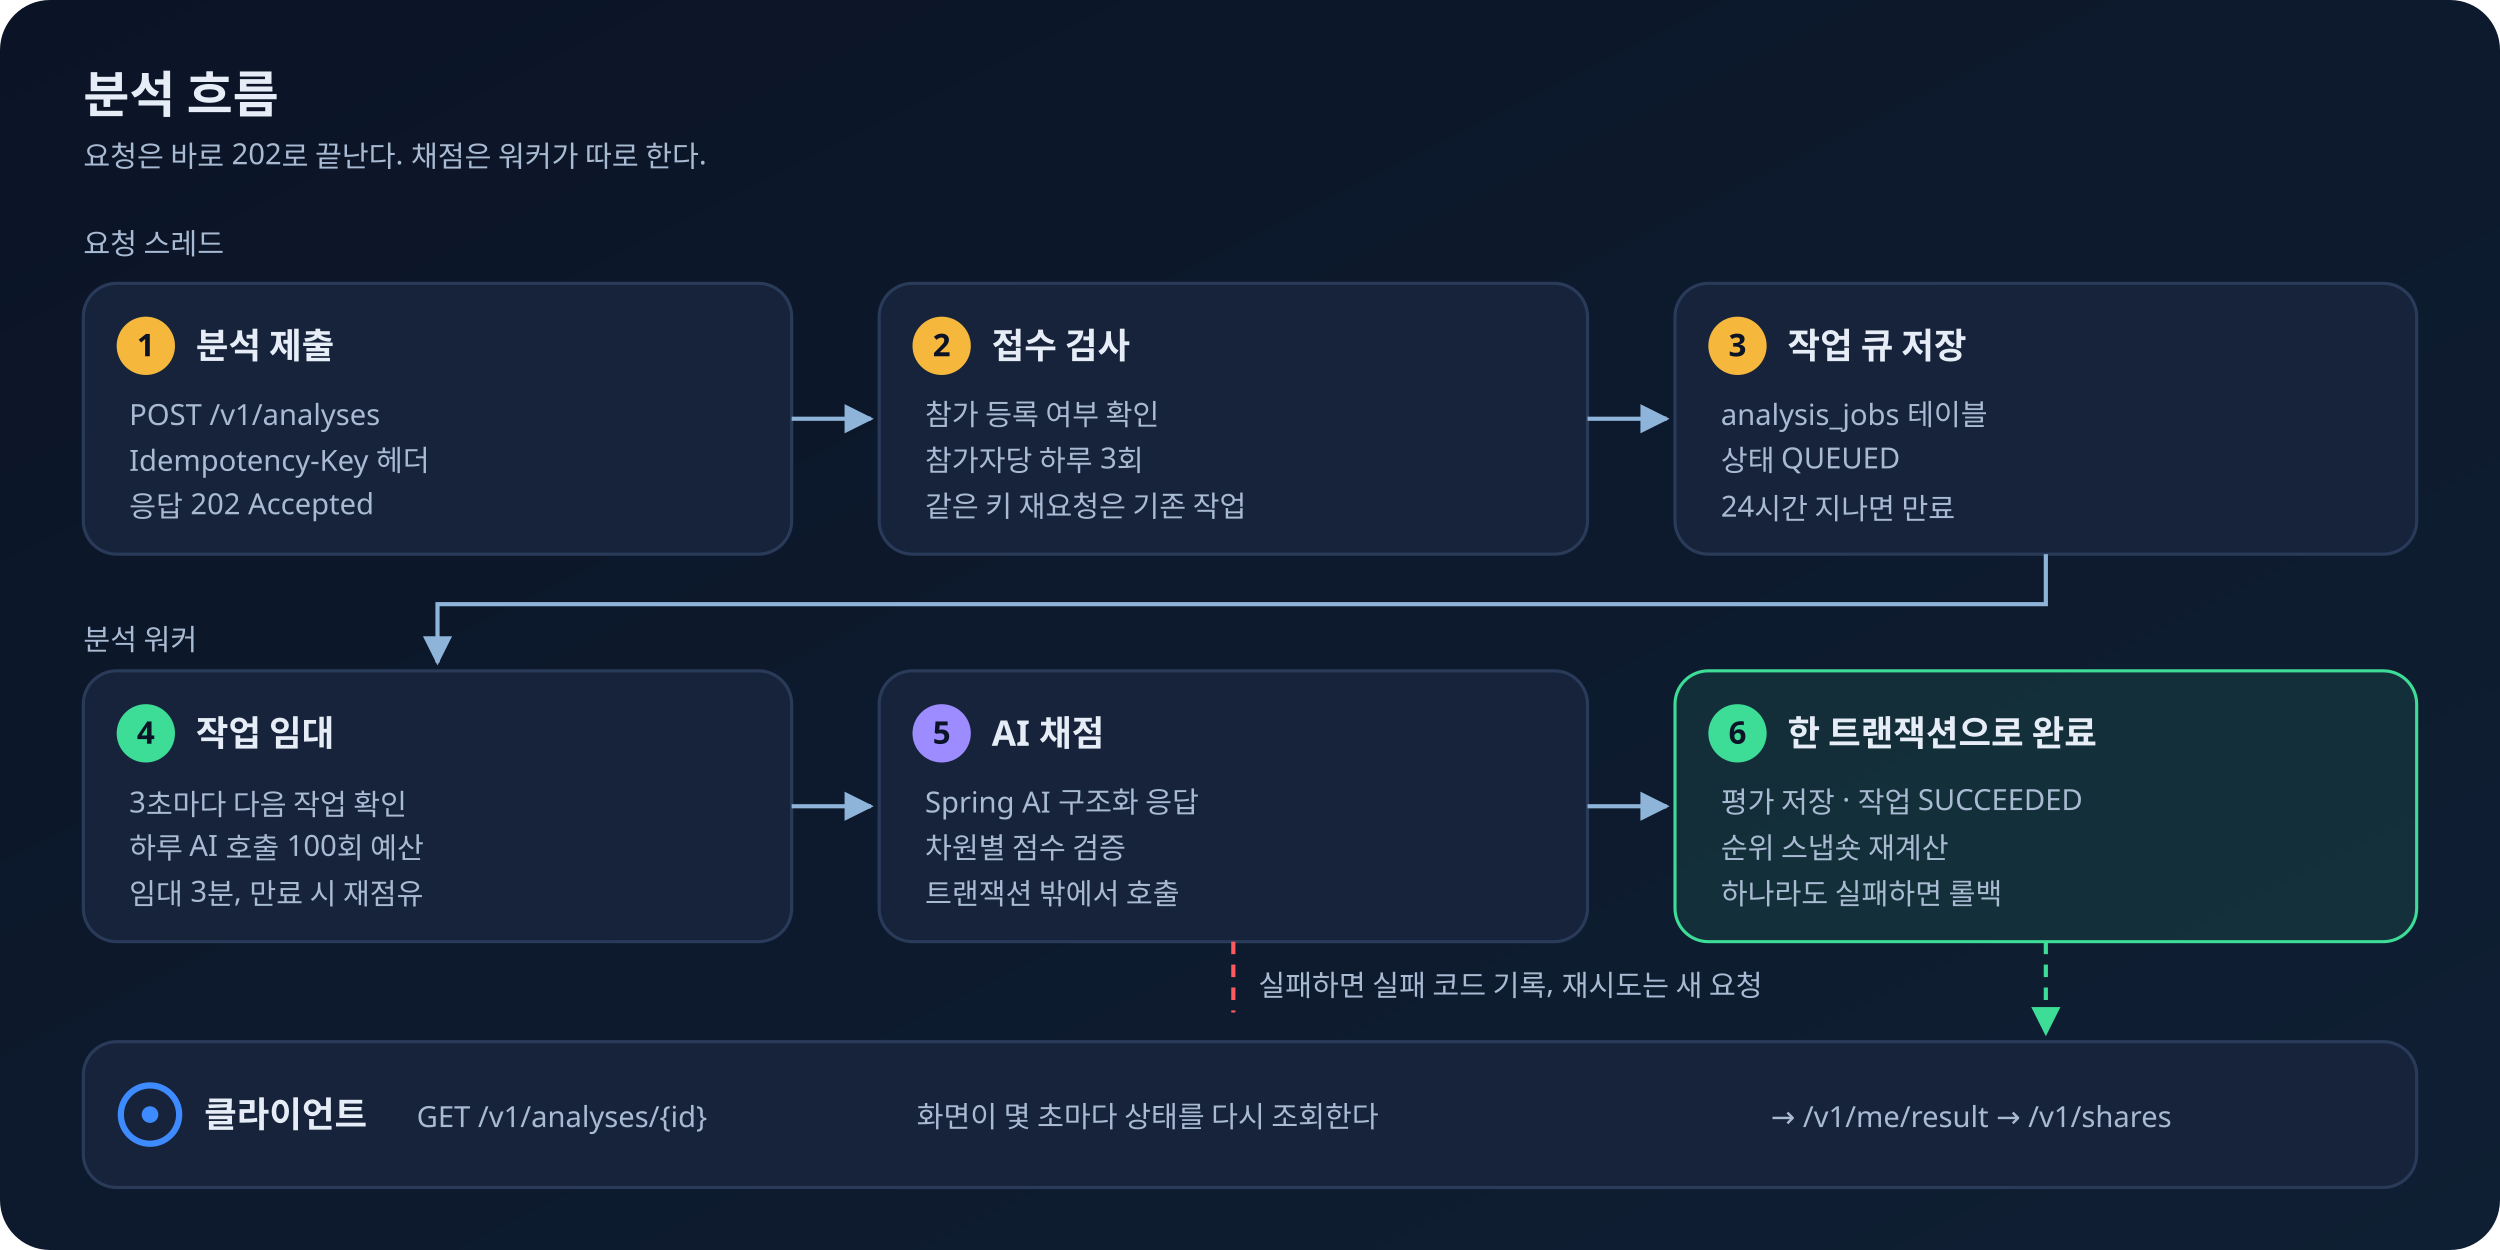
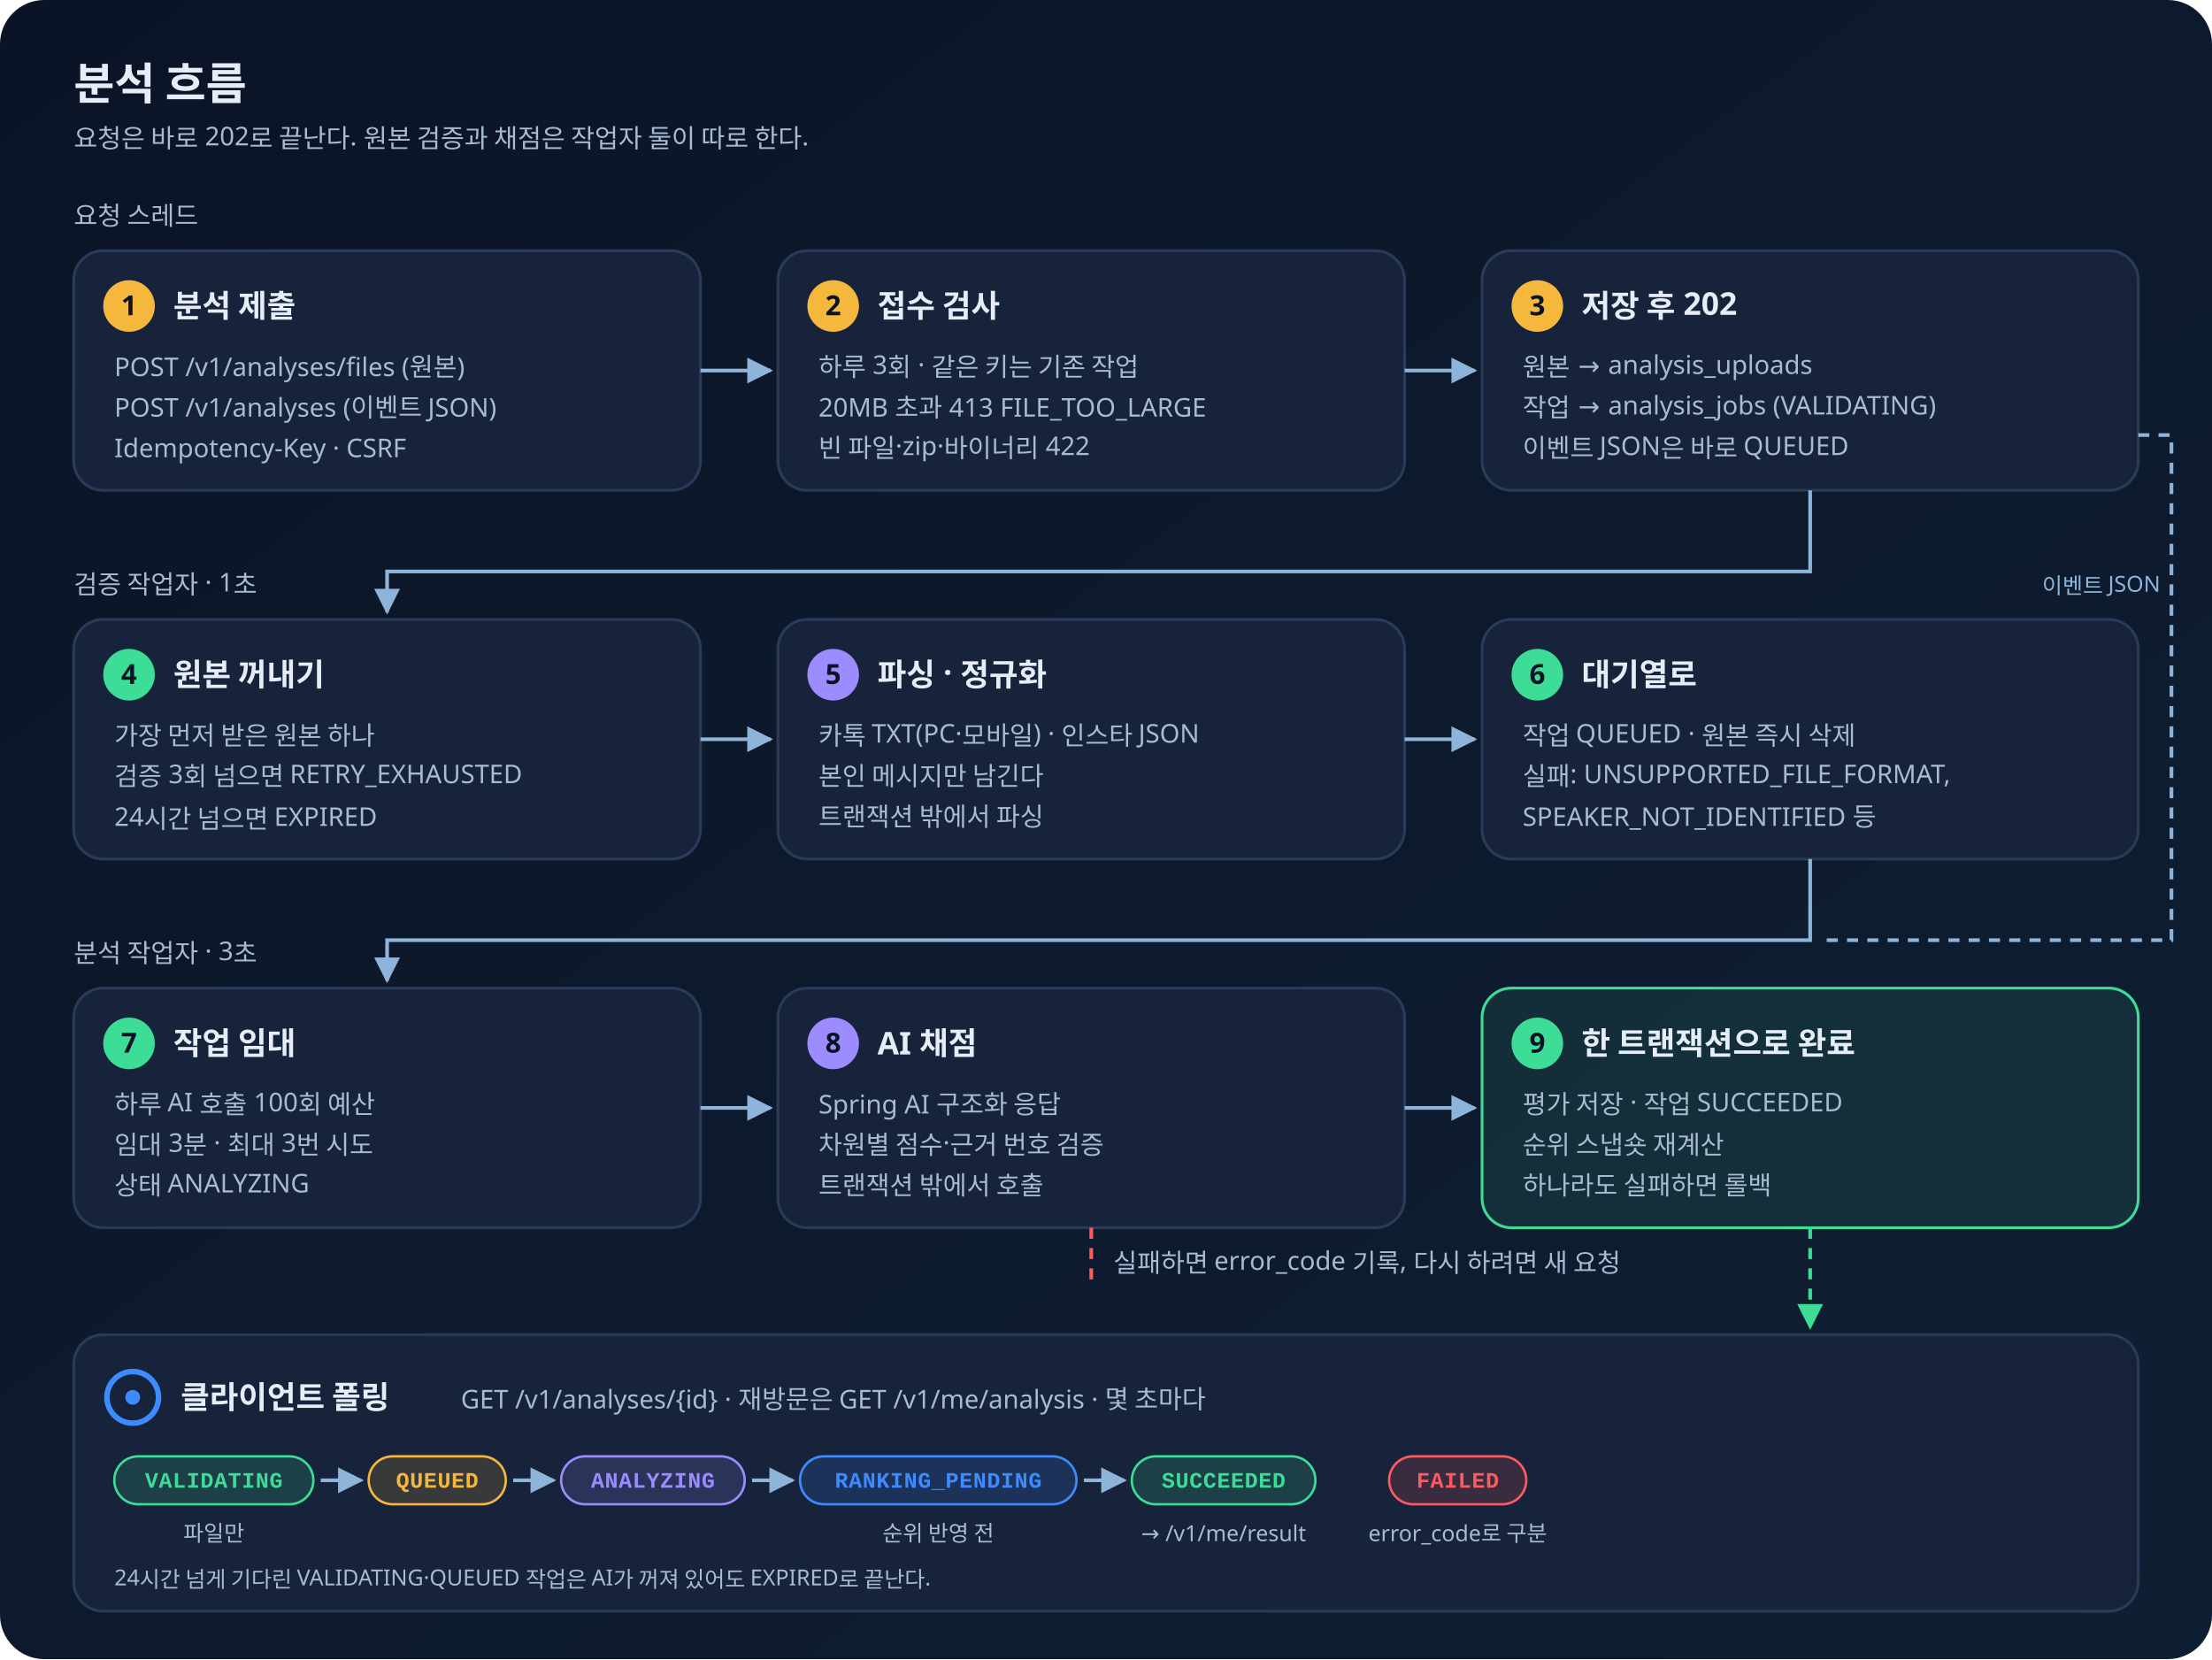
- <svg xmlns="http://www.w3.org/2000/svg" viewBox="0 0 1200 600" width="1200" height="600" role="img" aria-label="분석 요청부터 결과까지의 흐름">
+ <svg xmlns="http://www.w3.org/2000/svg" viewBox="0 0 1200 900" width="1200" height="900" role="img" aria-label="분석 흐름: 업로드, 검증, 대기, 채점, 순위 반영, 상태 폴링">
  <defs>
    <linearGradient id="bg" x1="0" y1="0" x2="1" y2="1">
      <stop offset="0" stop-color="#0B1426" />
      <stop offset="1" stop-color="#0F1F33" />
    </linearGradient>
    <marker id="arr" viewBox="0 0 10 10" refX="9" refY="5" markerWidth="7" markerHeight="7" orient="auto">
      <path d="M0,0 L10,5 L0,10 z" fill="#8FB4D9" />
    </marker>
    <marker id="arrG" viewBox="0 0 10 10" refX="9" refY="5" markerWidth="7" markerHeight="7" orient="auto">
      <path d="M0,0 L10,5 L0,10 z" fill="#3DDC97" />
    </marker>
    <style>
      text { font-family: Pretendard, 'Apple SD Gothic Neo', 'Noto Sans KR', 'Segoe UI', sans-serif; fill: #E6EDF7; }
      .t { font-size: 24px; font-weight: 800; }
      .h { font-size: 17px; font-weight: 700; }
      .s { font-size: 14px; fill: #A9BAD3; }
+       .xs { font-size: 12px; fill: #A9BAD3; }
+       .m { font-family: 'JetBrains Mono', 'D2Coding', Consolas, 'Courier New', monospace; }
+       .card { fill: #16233B; stroke: #2A3B5A; stroke-width: 1.5; }
+       .cell { fill: #1D2D49; stroke: #33476B; stroke-width: 1; }
      .n { font-size: 15px; font-weight: 800; fill: #0B1426; }
-       .card { fill: #16233B; stroke: #2A3B5A; stroke-width: 1.5; }
      .line { stroke: #8FB4D9; stroke-width: 2; fill: none; }
      .gline { stroke: #3DDC97; stroke-width: 2; fill: none; stroke-dasharray: 6 5; }
+       .dline { stroke: #8FB4D9; stroke-width: 2; fill: none; stroke-dasharray: 6 5; }
      .rline { stroke: #FF5A5F; stroke-width: 2; fill: none; stroke-dasharray: 6 5; }
+       .chip { font-size: 12px; font-weight: 800; letter-spacing: .3px; }
    </style>
  </defs>
-   <rect width="1200" height="600" rx="24" fill="url(#bg)" />
+   <rect width="1200" height="900" rx="24" fill="url(#bg)" />
  <text class="t" x="40" y="54">분석 흐름</text>
-   <text class="s" x="40" y="80">요청은 바로 202로 끝난다. 채점은 워커가 따로 한다.</text>
+   <text class="s" x="40" y="80">요청은 바로 202로 끝난다. 원본 검증과 채점은 작업자 둘이 따로 한다.</text>
  <text class="s" x="40" y="122" fill="#F5B83D">요청 스레드</text>
  <g>
    <rect class="card" x="40" y="136" width="340" height="130" rx="16" />
    <circle cx="70" cy="166" r="14" fill="#F5B83D" />
    <text class="n" x="70" y="171" text-anchor="middle">1</text>
    <text class="h" x="94" y="172">분석 제출</text>
-     <text class="s" x="62" y="204">POST /v1/analyses</text>
-     <text class="s" x="62" y="226">Idempotency-Key 헤더</text>
-     <text class="s" x="62" y="248">응답 202 Accepted</text>
+     <text class="s" x="62" y="204">POST /v1/analyses/files (원본)</text>
+     <text class="s" x="62" y="226">POST /v1/analyses (이벤트 JSON)</text>
+     <text class="s" x="62" y="248">Idempotency-Key · CSRF</text>
  </g>
-   <path class="line" d="M380,201 H418" marker-end="url(#arr)" />
  <g>
    <rect class="card" x="422" y="136" width="340" height="130" rx="16" />
    <circle cx="452" cy="166" r="14" fill="#F5B83D" />
    <text class="n" x="452" y="171" text-anchor="middle">2</text>
    <text class="h" x="476" y="172">접수 검사</text>
-     <text class="s" x="444" y="204">참가 등록 여부 확인</text>
-     <text class="s" x="444" y="226">참가자당 하루 3회</text>
-     <text class="s" x="444" y="248">같은 키 재요청은 기존 작업</text>
+     <text class="s" x="444" y="204">하루 3회 · 같은 키는 기존 작업</text>
+     <text class="s" x="444" y="226">20MB 초과 413 FILE_TOO_LARGE</text>
+     <text class="s" x="444" y="248">빈 파일·zip·바이너리 422</text>
  </g>
-   <path class="line" d="M762,201 H800" marker-end="url(#arr)" />
  <g>
    <rect class="card" x="804" y="136" width="356" height="130" rx="16" />
    <circle cx="834" cy="166" r="14" fill="#F5B83D" />
    <text class="n" x="834" y="171" text-anchor="middle">3</text>
-     <text class="h" x="858" y="172">작업 큐 저장</text>
-     <text class="s" x="826" y="204">analysis_jobs 테이블</text>
-     <text class="s" x="826" y="226">상태 QUEUED</text>
-     <text class="s" x="826" y="248">24시간 지나면 만료</text>
+     <text class="h" x="858" y="172">저장 후 202</text>
+     <text class="s" x="826" y="204">원본 → analysis_uploads</text>
+     <text class="s" x="826" y="226">작업 → analysis_jobs (VALIDATING)</text>
+     <text class="s" x="826" y="248">이벤트 JSON은 바로 QUEUED</text>
  </g>
-   <path class="line" d="M982,266 V290 H210 V318" marker-end="url(#arr)" />
-   <text class="s" x="40" y="312" fill="#3DDC97">분석 워커</text>
+   <path class="line" d="M380,201 H418" marker-end="url(#arr)" />
+   <path class="line" d="M762,201 H800" marker-end="url(#arr)" />
+   <path class="line" d="M982,266 V310 H210 V332" marker-end="url(#arr)" />
+   <text class="s" x="40" y="322" fill="#3DDC97">검증 작업자 · 1초</text>
  <g>
-     <rect class="card" x="40" y="322" width="340" height="130" rx="16" />
-     <circle cx="70" cy="352" r="14" fill="#3DDC97" />
-     <text class="n" x="70" y="357" text-anchor="middle">4</text>
-     <text class="h" x="94" y="358">작업 임대</text>
-     <text class="s" x="62" y="390">3초마다 다음 작업 확인</text>
-     <text class="s" x="62" y="412">하루 AI 호출 100회 예산</text>
-     <text class="s" x="62" y="434">임대 3분, 만료 시 재점유</text>
+     <rect class="card" x="40" y="336" width="340" height="130" rx="16" />
+     <circle cx="70" cy="366" r="14" fill="#3DDC97" />
+     <text class="n" x="70" y="371" text-anchor="middle">4</text>
+     <text class="h" x="94" y="372">원본 꺼내기</text>
+     <text class="s" x="62" y="404">가장 먼저 받은 원본 하나</text>
+     <text class="s" x="62" y="426">검증 3회 넘으면 RETRY_EXHAUSTED</text>
+     <text class="s" x="62" y="448">24시간 넘으면 EXPIRED</text>
  </g>
-   <path class="line" d="M380,387 H418" marker-end="url(#arr)" />
  <g>
-     <rect class="card" x="422" y="322" width="340" height="130" rx="16" />
-     <circle cx="452" cy="352" r="14" fill="#9C8CFF" />
-     <text class="n" x="452" y="357" text-anchor="middle">5</text>
-     <text class="h" x="476" y="358">AI 채점</text>
-     <text class="s" x="444" y="390">Spring AI 구조화 응답</text>
-     <text class="s" x="444" y="412">차원별 점수 검증</text>
-     <text class="s" x="444" y="434">트랜잭션 밖에서 호출</text>
+     <rect class="card" x="422" y="336" width="340" height="130" rx="16" />
+     <circle cx="452" cy="366" r="14" fill="#9C8CFF" />
+     <text class="n" x="452" y="371" text-anchor="middle">5</text>
+     <text class="h" x="476" y="372">파싱 · 정규화</text>
+     <text class="s" x="444" y="404">카톡 TXT(PC·모바일) · 인스타 JSON</text>
+     <text class="s" x="444" y="426">본인 메시지만 남긴다</text>
+     <text class="s" x="444" y="448">트랜잭션 밖에서 파싱</text>
  </g>
-   <path class="line" d="M762,387 H800" marker-end="url(#arr)" />
  <g>
-     <rect x="804" y="322" width="356" height="130" rx="16" fill="#3DDC97" fill-opacity="0.1" stroke="#3DDC97" stroke-width="1.5" />
-     <circle cx="834" cy="352" r="14" fill="#3DDC97" />
-     <text class="n" x="834" y="357" text-anchor="middle">6</text>
-     <text class="h" x="858" y="358">한 트랜잭션으로 완료</text>
-     <text class="s" x="826" y="390">평가 저장 · 작업 SUCCEEDED</text>
-     <text class="s" x="826" y="412">순위 스냅숏 재계산</text>
-     <text class="s" x="826" y="434">하나라도 실패하면 롤백</text>
+     <rect class="card" x="804" y="336" width="356" height="130" rx="16" />
+     <circle cx="834" cy="366" r="14" fill="#3DDC97" />
+     <text class="n" x="834" y="371" text-anchor="middle">6</text>
+     <text class="h" x="858" y="372">대기열로</text>
+     <text class="s" x="826" y="404">작업 QUEUED · 원본 즉시 삭제</text>
+     <text class="s" x="826" y="426">실패: UNSUPPORTED_FILE_FORMAT,</text>
+     <text class="s" x="826" y="448">SPEAKER_NOT_IDENTIFIED 등</text>
  </g>
-   <path class="rline" d="M592,452 V486" />
-   <text class="s" x="604" y="478" fill="#FF8A8E">실패하면 실패 코드 기록, 재시도는 새 요청</text>
-   <rect class="card" x="40" y="500" width="1120" height="70" rx="16" />
-   <circle cx="72" cy="535" r="14" fill="none" stroke="#3E8BFF" stroke-width="3" />
-   <circle cx="72" cy="535" r="4" fill="#3E8BFF" />
-   <text class="h" x="98" y="541">클라이언트</text>
-   <text class="s" x="200" y="541">GET /v1/analyses/{id}</text>
-   <text class="s" x="440" y="541">화면이 몇 초마다 상태를 다시 조회한다</text>
-   <text class="s" x="850" y="541">→ /v1/me/result → /v1/shares</text>
-   <path class="gline" d="M982,452 V496" marker-end="url(#arrG)" />
+   <path class="line" d="M380,401 H418" marker-end="url(#arr)" />
+   <path class="line" d="M762,401 H800" marker-end="url(#arr)" />
+   <path class="line" d="M982,466 V510 H210 V532" marker-end="url(#arr)" />
+   <path class="dline" d="M1160,236 H1178 V510 H990" />
+   <text class="xs" x="1172" y="322" text-anchor="end" style="fill:#8FB4D9">이벤트 JSON</text>
+   <text class="s" x="40" y="522" fill="#3DDC97">분석 작업자 · 3초</text>
+   <g>
+     <rect class="card" x="40" y="536" width="340" height="130" rx="16" />
+     <circle cx="70" cy="566" r="14" fill="#3DDC97" />
+     <text class="n" x="70" y="571" text-anchor="middle">7</text>
+     <text class="h" x="94" y="572">작업 임대</text>
+     <text class="s" x="62" y="604">하루 AI 호출 100회 예산</text>
+     <text class="s" x="62" y="626">임대 3분 · 최대 3번 시도</text>
+     <text class="s" x="62" y="648">상태 ANALYZING</text>
+   </g>
+   <g>
+     <rect class="card" x="422" y="536" width="340" height="130" rx="16" />
+     <circle cx="452" cy="566" r="14" fill="#9C8CFF" />
+     <text class="n" x="452" y="571" text-anchor="middle">8</text>
+     <text class="h" x="476" y="572">AI 채점</text>
+     <text class="s" x="444" y="604">Spring AI 구조화 응답</text>
+     <text class="s" x="444" y="626">차원별 점수·근거 번호 검증</text>
+     <text class="s" x="444" y="648">트랜잭션 밖에서 호출</text>
+   </g>
+   <g>
+     <rect x="804" y="536" width="356" height="130" rx="16" fill="#3DDC97" fill-opacity="0.1" stroke="#3DDC97" stroke-width="1.5" />
+     <circle cx="834" cy="566" r="14" fill="#3DDC97" />
+     <text class="n" x="834" y="571" text-anchor="middle">9</text>
+     <text class="h" x="858" y="572">한 트랜잭션으로 완료</text>
+     <text class="s" x="826" y="604">평가 저장 · 작업 SUCCEEDED</text>
+     <text class="s" x="826" y="626">순위 스냅숏 재계산</text>
+     <text class="s" x="826" y="648">하나라도 실패하면 롤백</text>
+   </g>
+   <path class="line" d="M380,601 H418" marker-end="url(#arr)" />
+   <path class="line" d="M762,601 H800" marker-end="url(#arr)" />
+   <path class="rline" d="M592,666 V698" />
+   <text class="s" x="604" y="690" fill="#FF8A8E">실패하면 error_code 기록, 다시 하려면 새 요청</text>
+   <path class="gline" d="M982,666 V720" marker-end="url(#arrG)" />
+   <rect class="card" x="40" y="724" width="1120" height="150" rx="16" />
+   <circle cx="72" cy="758" r="14" fill="none" stroke="#3E8BFF" stroke-width="3" />
+   <circle cx="72" cy="758" r="4" fill="#3E8BFF" />
+   <text class="h" x="98" y="764">클라이언트 폴링</text>
+   <text class="s" x="250" y="764">GET /v1/analyses/{id} · 재방문은 GET /v1/me/analysis · 몇 초마다</text>
+   <rect x="62.0" y="790" width="108.0" height="26" rx="13" fill="#3DDC97" fill-opacity="0.15" stroke="#3DDC97" stroke-width="1.3" />
+   <text class="m chip" x="116.0" y="807" text-anchor="middle" style="fill:#3DDC97">VALIDATING</text>
+   <text class="xs" x="116.0" y="836" text-anchor="middle">파일만</text>
+   <path class="line" d="M174.0,803 H196.0" marker-end="url(#arr)" />
+   <rect x="200.0" y="790" width="74.4" height="26" rx="13" fill="#F5B83D" fill-opacity="0.15" stroke="#F5B83D" stroke-width="1.3" />
+   <text class="m chip" x="237.2" y="807" text-anchor="middle" style="fill:#F5B83D">QUEUED</text>
+   <path class="line" d="M278.4,803 H300.4" marker-end="url(#arr)" />
+   <rect x="304.4" y="790" width="99.6" height="26" rx="13" fill="#9C8CFF" fill-opacity="0.15" stroke="#9C8CFF" stroke-width="1.3" />
+   <text class="m chip" x="354.2" y="807" text-anchor="middle" style="fill:#9C8CFF">ANALYZING</text>
+   <path class="line" d="M408.0,803 H430.0" marker-end="url(#arr)" />
+   <rect x="434.0" y="790" width="150.0" height="26" rx="13" fill="#3E8BFF" fill-opacity="0.15" stroke="#3E8BFF" stroke-width="1.3" />
+   <text class="m chip" x="509.0" y="807" text-anchor="middle" style="fill:#3E8BFF">RANKING_PENDING</text>
+   <text class="xs" x="509.0" y="836" text-anchor="middle">순위 반영 전</text>
+   <path class="line" d="M588.0,803 H610.0" marker-end="url(#arr)" />
+   <rect x="614.0" y="790" width="99.6" height="26" rx="13" fill="#3DDC97" fill-opacity="0.15" stroke="#3DDC97" stroke-width="1.3" />
+   <text class="m chip" x="663.8" y="807" text-anchor="middle" style="fill:#3DDC97">SUCCEEDED</text>
+   <text class="xs" x="663.8" y="836" text-anchor="middle">→ /v1/me/result</text>
+   <rect x="753.6" y="790" width="74.4" height="26" rx="13" fill="#FF5A5F" fill-opacity="0.15" stroke="#FF5A5F" stroke-width="1.3" />
+   <text class="m chip" x="790.8" y="807" text-anchor="middle" style="fill:#FF5A5F">FAILED</text>
+   <text class="xs" x="790.8" y="836" text-anchor="middle">error_code로 구분</text>
+   <text class="xs" x="62" y="860">24시간 넘게 기다린 VALIDATING·QUEUED 작업은 AI가 꺼져 있어도 EXPIRED로 끝난다.</text>
</svg>
